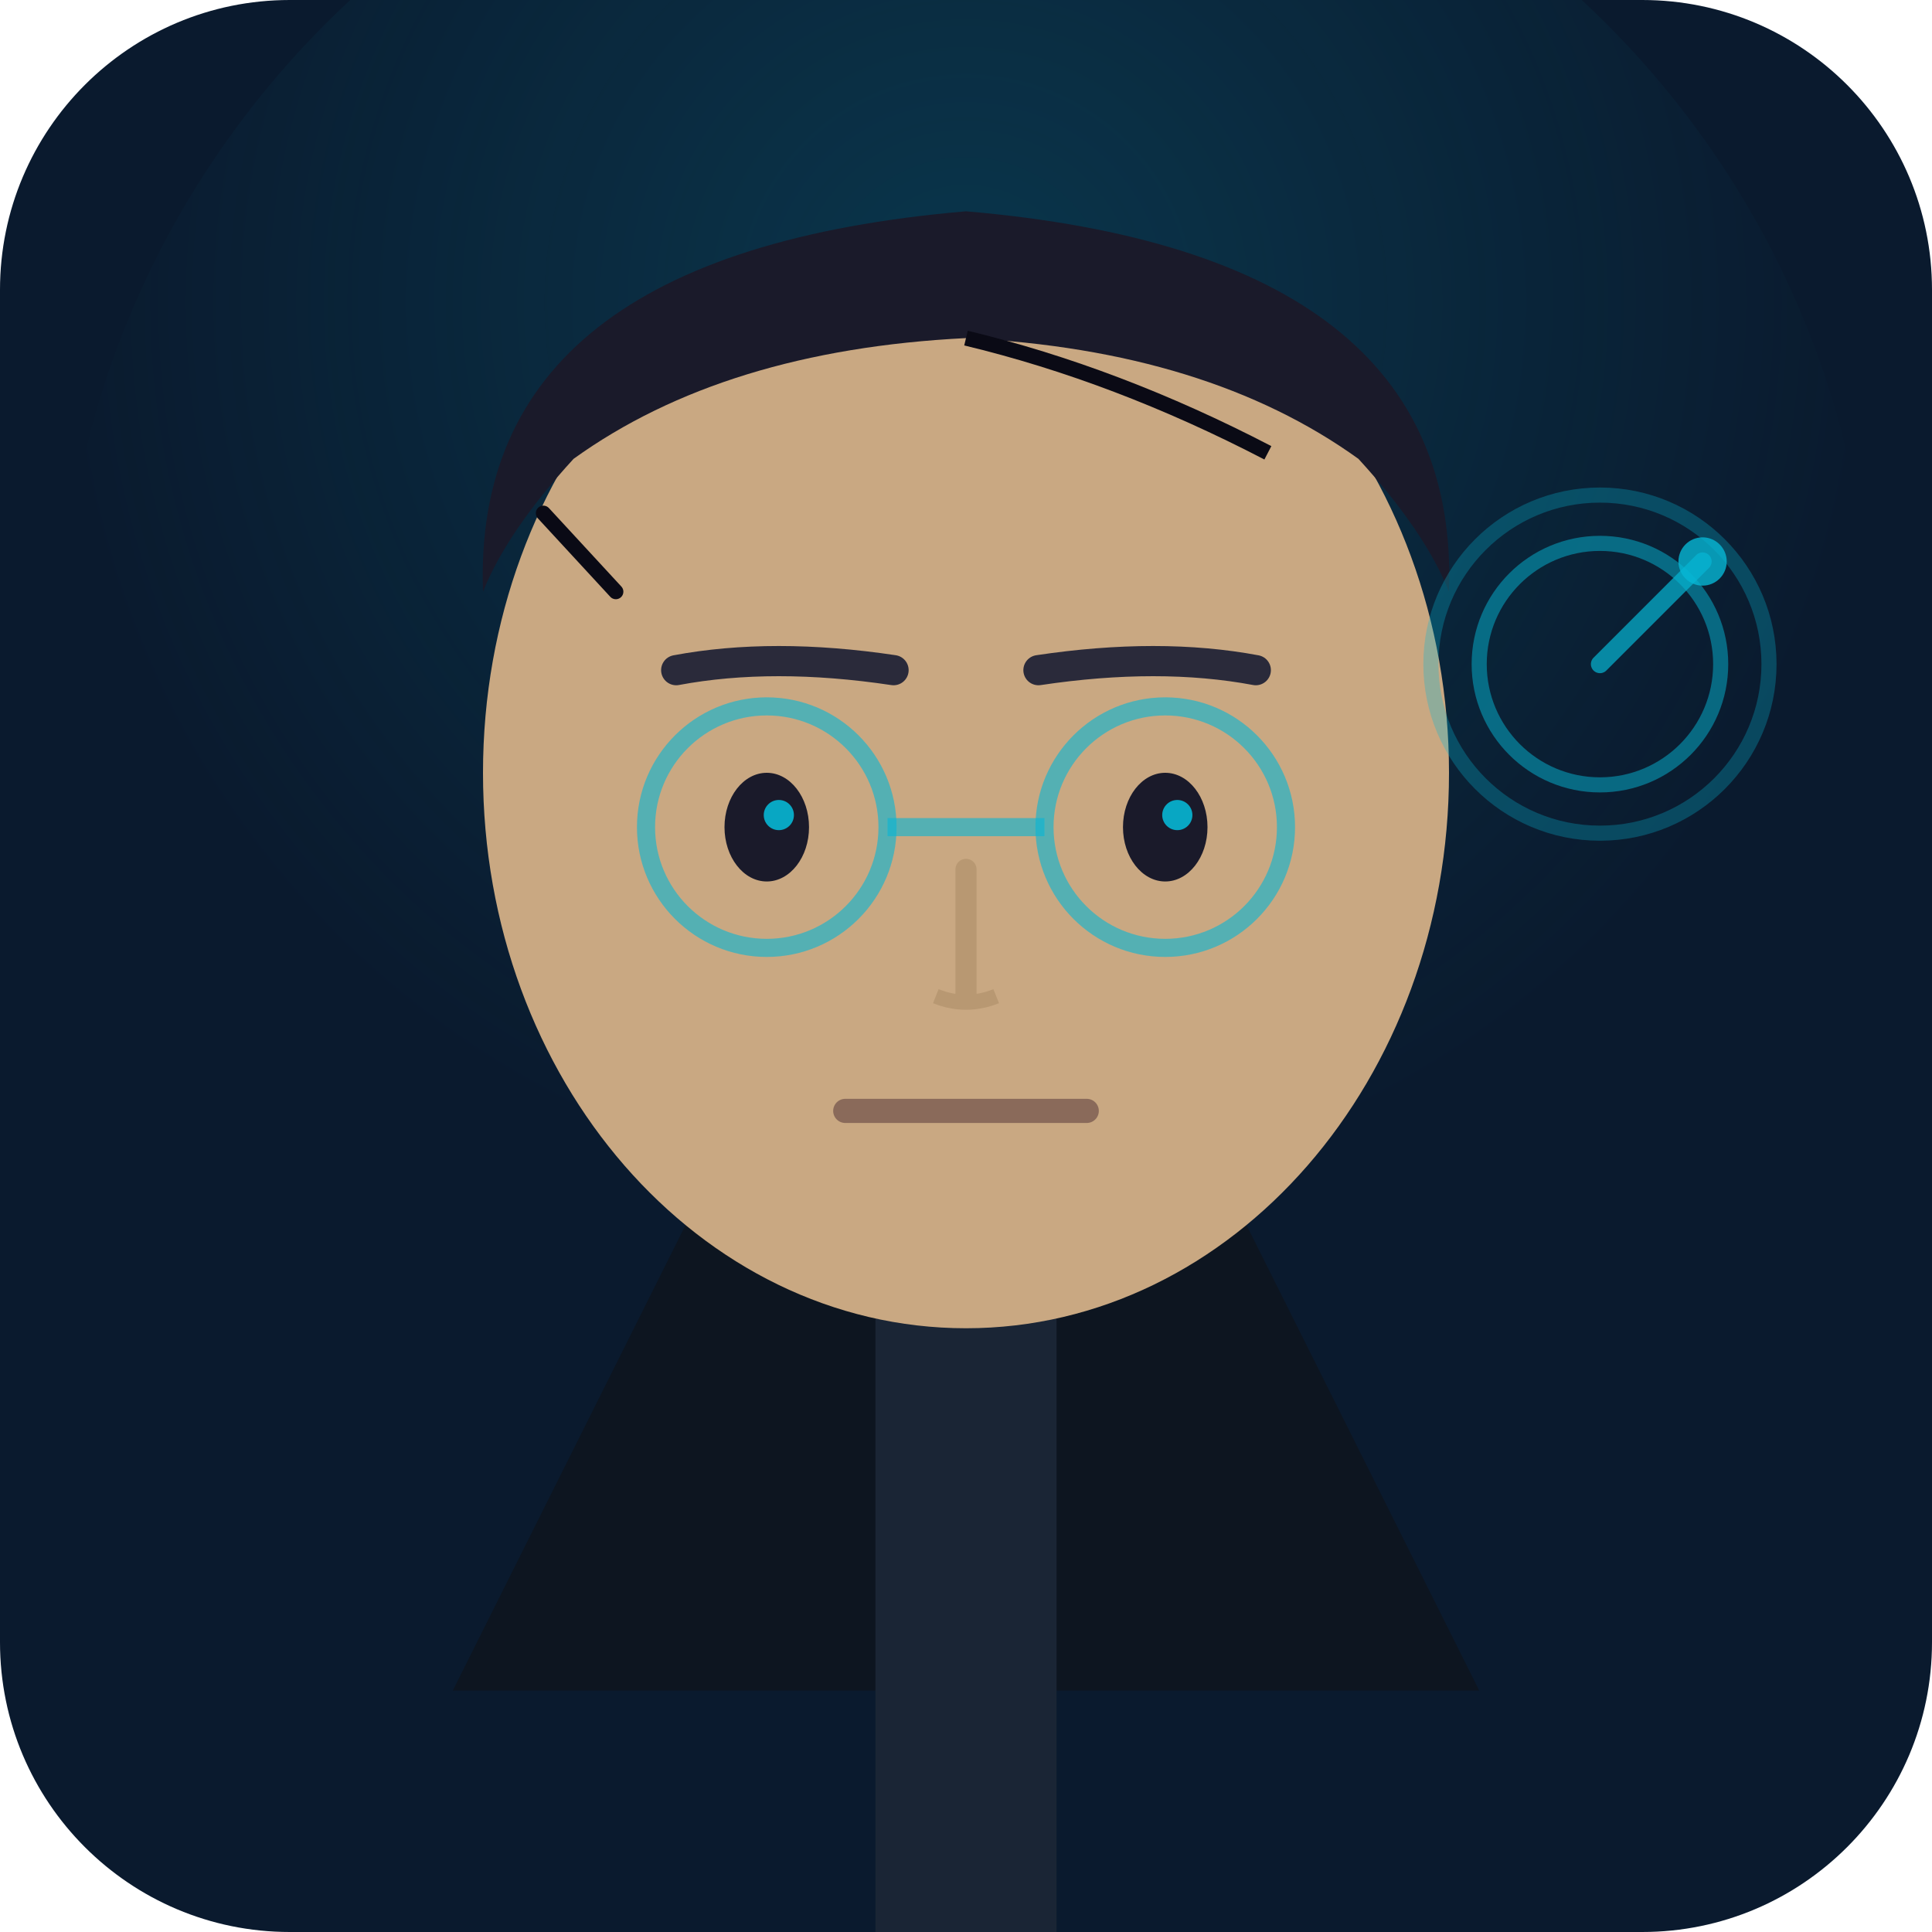
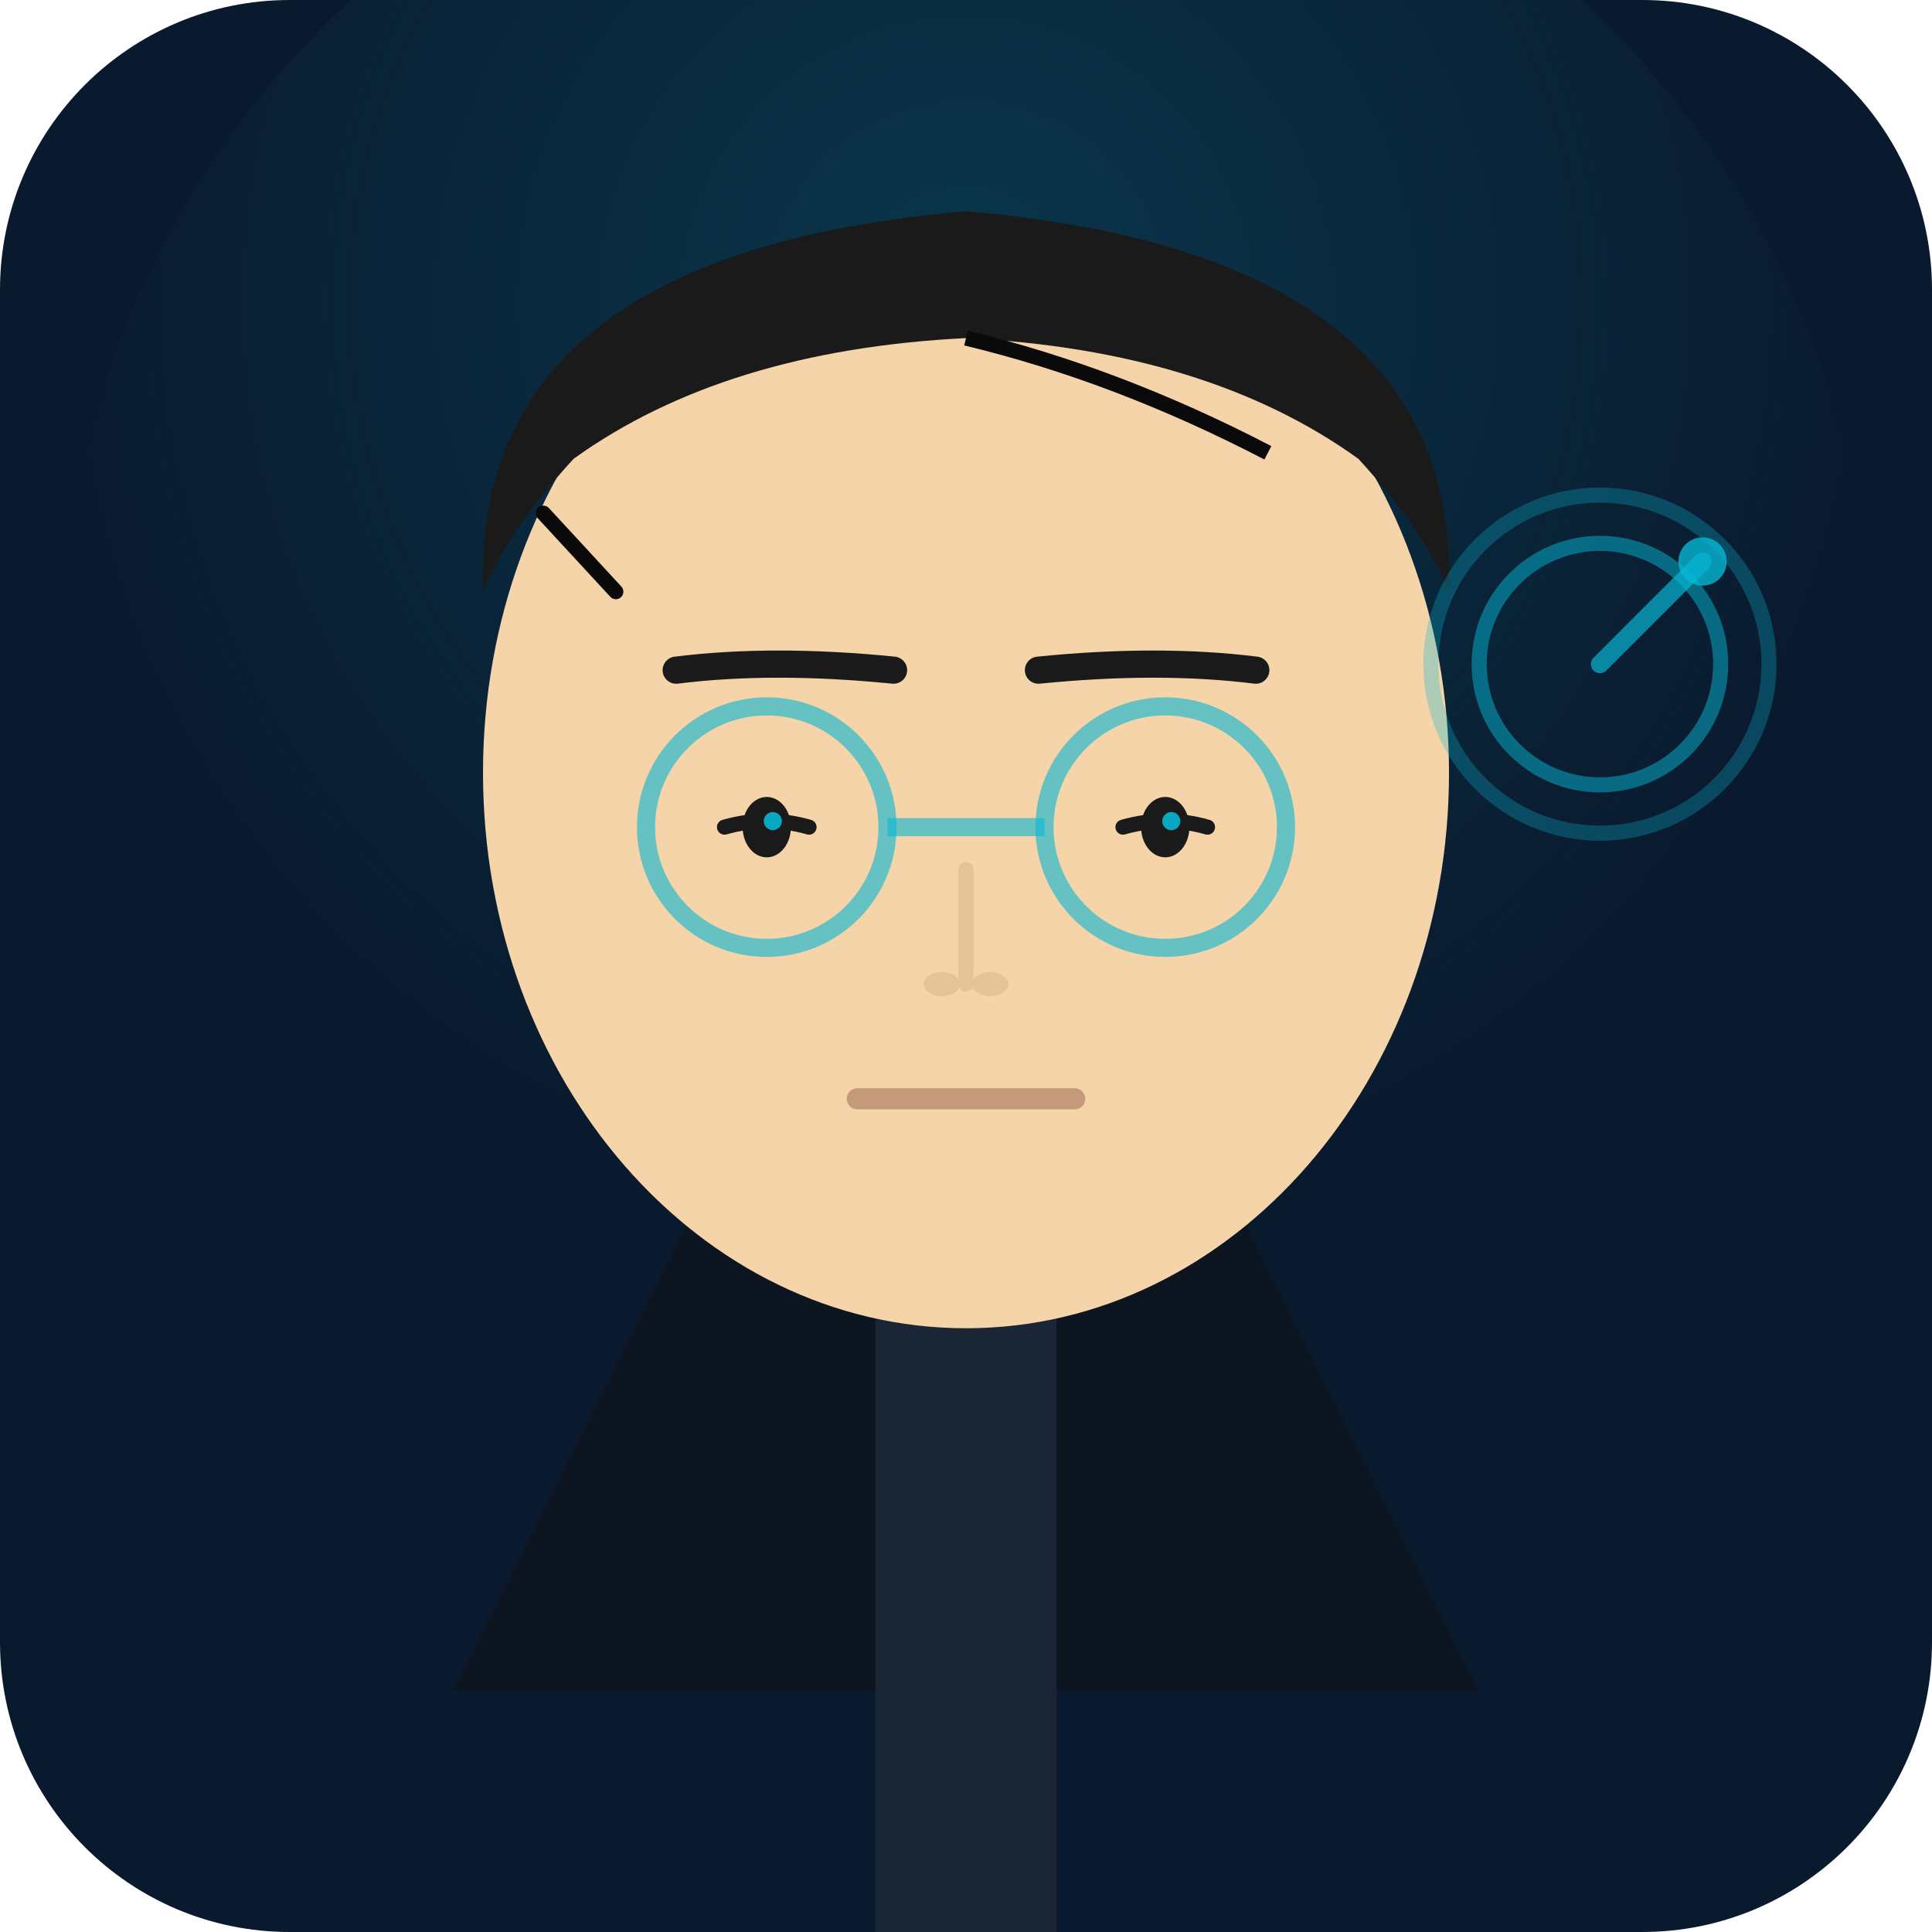
<svg xmlns="http://www.w3.org/2000/svg" width="320" height="320" viewBox="0 0 320 320" fill="none">
  <defs>
    <linearGradient id="gw-bg" x1="0" y1="0" x2="320" y2="320">
      <stop stop-color="#0a1a2e" />
      <stop offset="1" stop-color="#16213e" />
    </linearGradient>
    <radialGradient id="gw-glow" cx="0.5" cy="0.3">
      <stop stop-color="#06b6d4" stop-opacity="0.18" />
      <stop offset="1" stop-color="#06b6d4" stop-opacity="0" />
    </radialGradient>
  </defs>
  <rect width="320" height="320" rx="48" fill="url(#gw-bg)" />
  <circle cx="160" cy="110" r="150" fill="url(#gw-glow)" />
  <path d="M75 280 L115 200 L160 175 L205 200 L245 280 Z" fill="#0d1520" />
  <rect x="145" y="195" width="30" height="125" fill="#1a2535" />
-   <ellipse cx="160" cy="128" rx="80" ry="92" fill="#c9a882" />
-   <path d="M80 98 Q78 42 160 35 Q242 42 240 98 Q236 88 225 76 Q200 58 160 56 Q120 58 95 76 Q84 88 80 98 Z" fill="#1a1a2a" />
-   <path d="M160 56 Q185 62 210 75" stroke="#0a0a15" stroke-width="2.5" fill="none" />
-   <path d="M90 85 L102 98" stroke="#0a0a15" stroke-width="2.5" stroke-linecap="round" />
-   <path d="M112 111 Q128 108 148 111" stroke="#2a2a3a" stroke-width="5" stroke-linecap="round" />
-   <path d="M172 111 Q192 108 208 111" stroke="#2a2a3a" stroke-width="5" stroke-linecap="round" />
+   <ellipse cx="160" cy="128" rx="80" ry="92" fill="#f4d4a8" />
+   <path d="M80 98 Q78 42 160 35 Q242 42 240 98 Q236 88 225 76 Q200 58 160 56 Q120 58 95 76 Q84 88 80 98 Z" fill="#1a1a1a" />
+   <path d="M160 56 Q185 62 210 75" stroke="#0a0a0a" stroke-width="2.5" fill="none" />
+   <path d="M90 85 L102 98" stroke="#0a0a0a" stroke-width="2.5" stroke-linecap="round" />
+   <path d="M112 111 Q128 109 148 111" stroke="#1a1a1a" stroke-width="4.5" stroke-linecap="round" />
+   <path d="M172 111 Q192 109 208 111" stroke="#1a1a1a" stroke-width="4.5" stroke-linecap="round" />
  <circle cx="127" cy="137" r="20" stroke="#06b6d4" stroke-width="3" fill="none" opacity="0.6" />
  <circle cx="193" cy="137" r="20" stroke="#06b6d4" stroke-width="3" fill="none" opacity="0.6" />
  <path d="M147 137 L173 137" stroke="#06b6d4" stroke-width="3" opacity="0.6" />
-   <ellipse cx="127" cy="137" rx="7" ry="9" fill="#1a1a2a" />
-   <ellipse cx="193" cy="137" rx="7" ry="9" fill="#1a1a2a" />
-   <circle cx="129" cy="135" r="2.5" fill="#06b6d4" opacity="0.9" />
-   <circle cx="195" cy="135" r="2.5" fill="#06b6d4" opacity="0.9" />
-   <path d="M160 144 L160 165" stroke="#b89872" stroke-width="3.5" stroke-linecap="round" />
-   <path d="M155 165 Q160 167 165 165" stroke="#b89872" stroke-width="2.5" />
-   <path d="M140 184 L180 184" stroke="#8a6a5a" stroke-width="4" stroke-linecap="round" />
+   <path d="M120 137 Q127 135 134 137" stroke="#1a1a1a" stroke-width="2.5" fill="none" stroke-linecap="round" />
+   <path d="M186 137 Q193 135 200 137" stroke="#1a1a1a" stroke-width="2.5" fill="none" stroke-linecap="round" />
+   <ellipse cx="127" cy="137" rx="4" ry="5" fill="#1a1a1a" />
+   <ellipse cx="193" cy="137" rx="4" ry="5" fill="#1a1a1a" />
+   <circle cx="128" cy="136" r="1.5" fill="#06b6d4" opacity="0.9" />
+   <circle cx="194" cy="136" r="1.5" fill="#06b6d4" opacity="0.9" />
+   <path d="M160 144 L160 163" stroke="#e4c498" stroke-width="2.5" stroke-linecap="round" />
+   <ellipse cx="156" cy="163" rx="3" ry="2" fill="#e4c498" />
+   <ellipse cx="164" cy="163" rx="3" ry="2" fill="#e4c498" />
+   <path d="M142 182 L178 182" stroke="#c49a7a" stroke-width="3.5" stroke-linecap="round" />
  <circle cx="265" cy="110" r="28" stroke="#06b6d4" stroke-width="2.5" fill="none" opacity="0.3" />
  <circle cx="265" cy="110" r="20" stroke="#06b6d4" stroke-width="2.5" fill="none" opacity="0.5" />
  <path d="M265 110 L282 93" stroke="#06b6d4" stroke-width="3" stroke-linecap="round" opacity="0.7" />
  <circle cx="282" cy="93" r="4" fill="#06b6d4" opacity="0.8" />
</svg>
